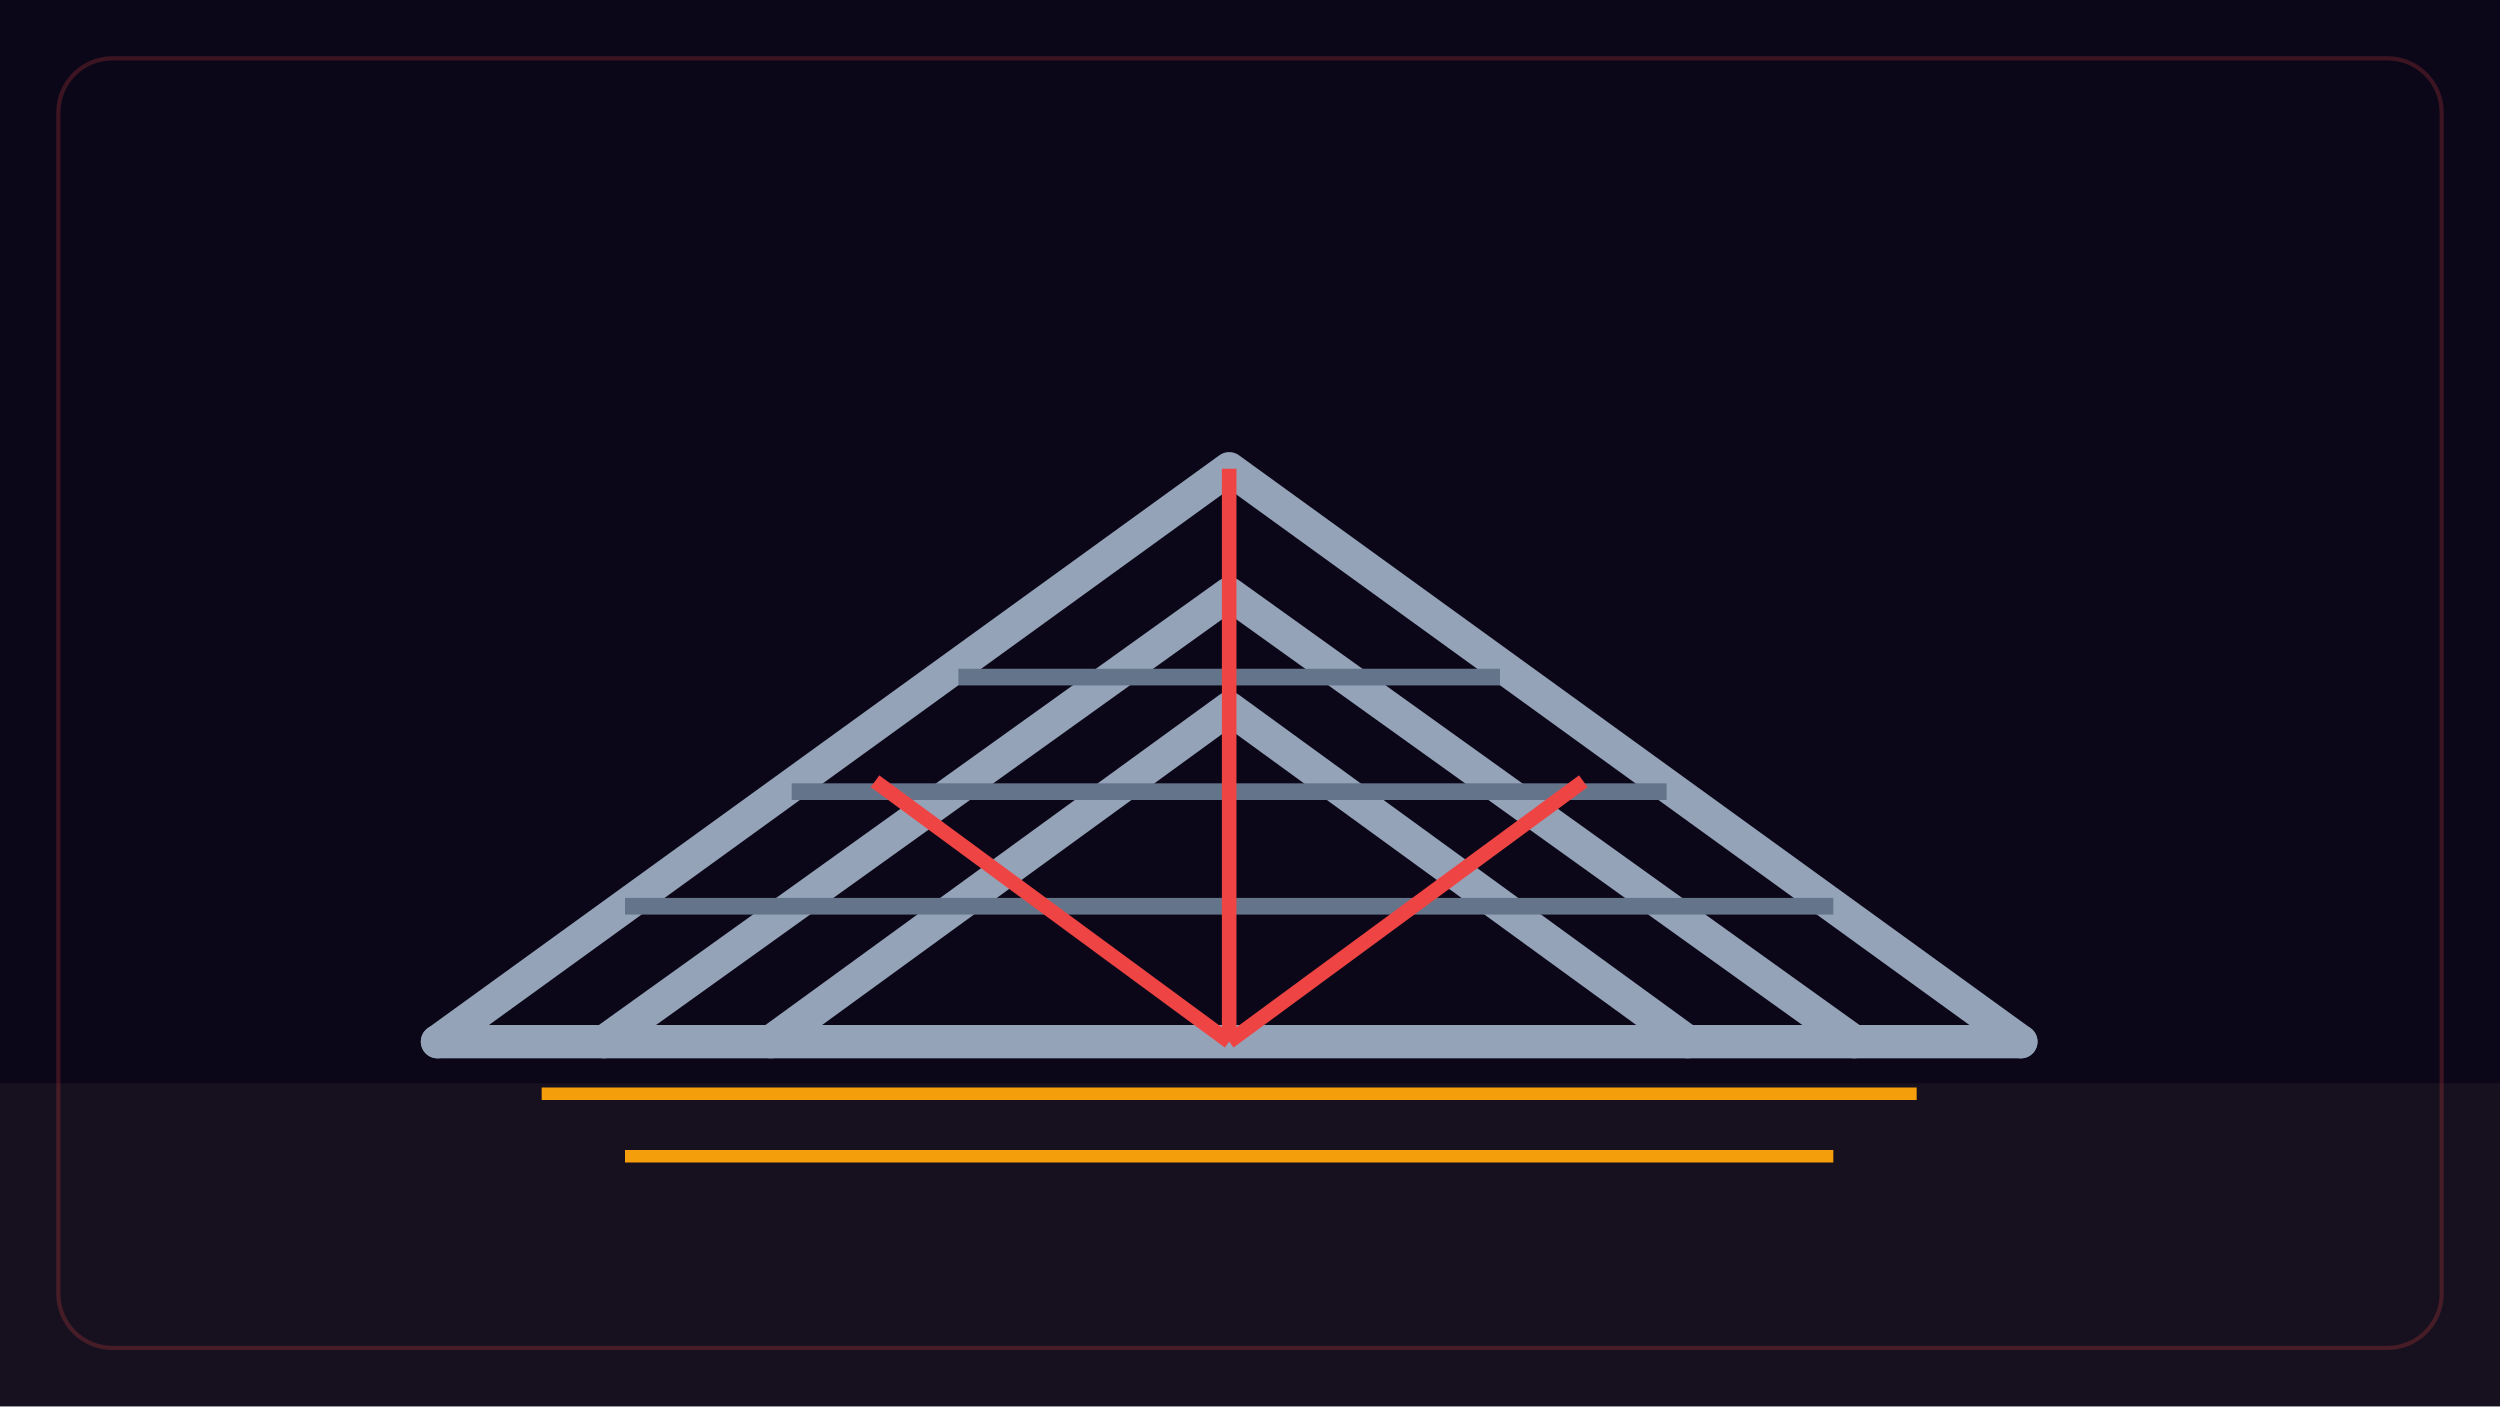
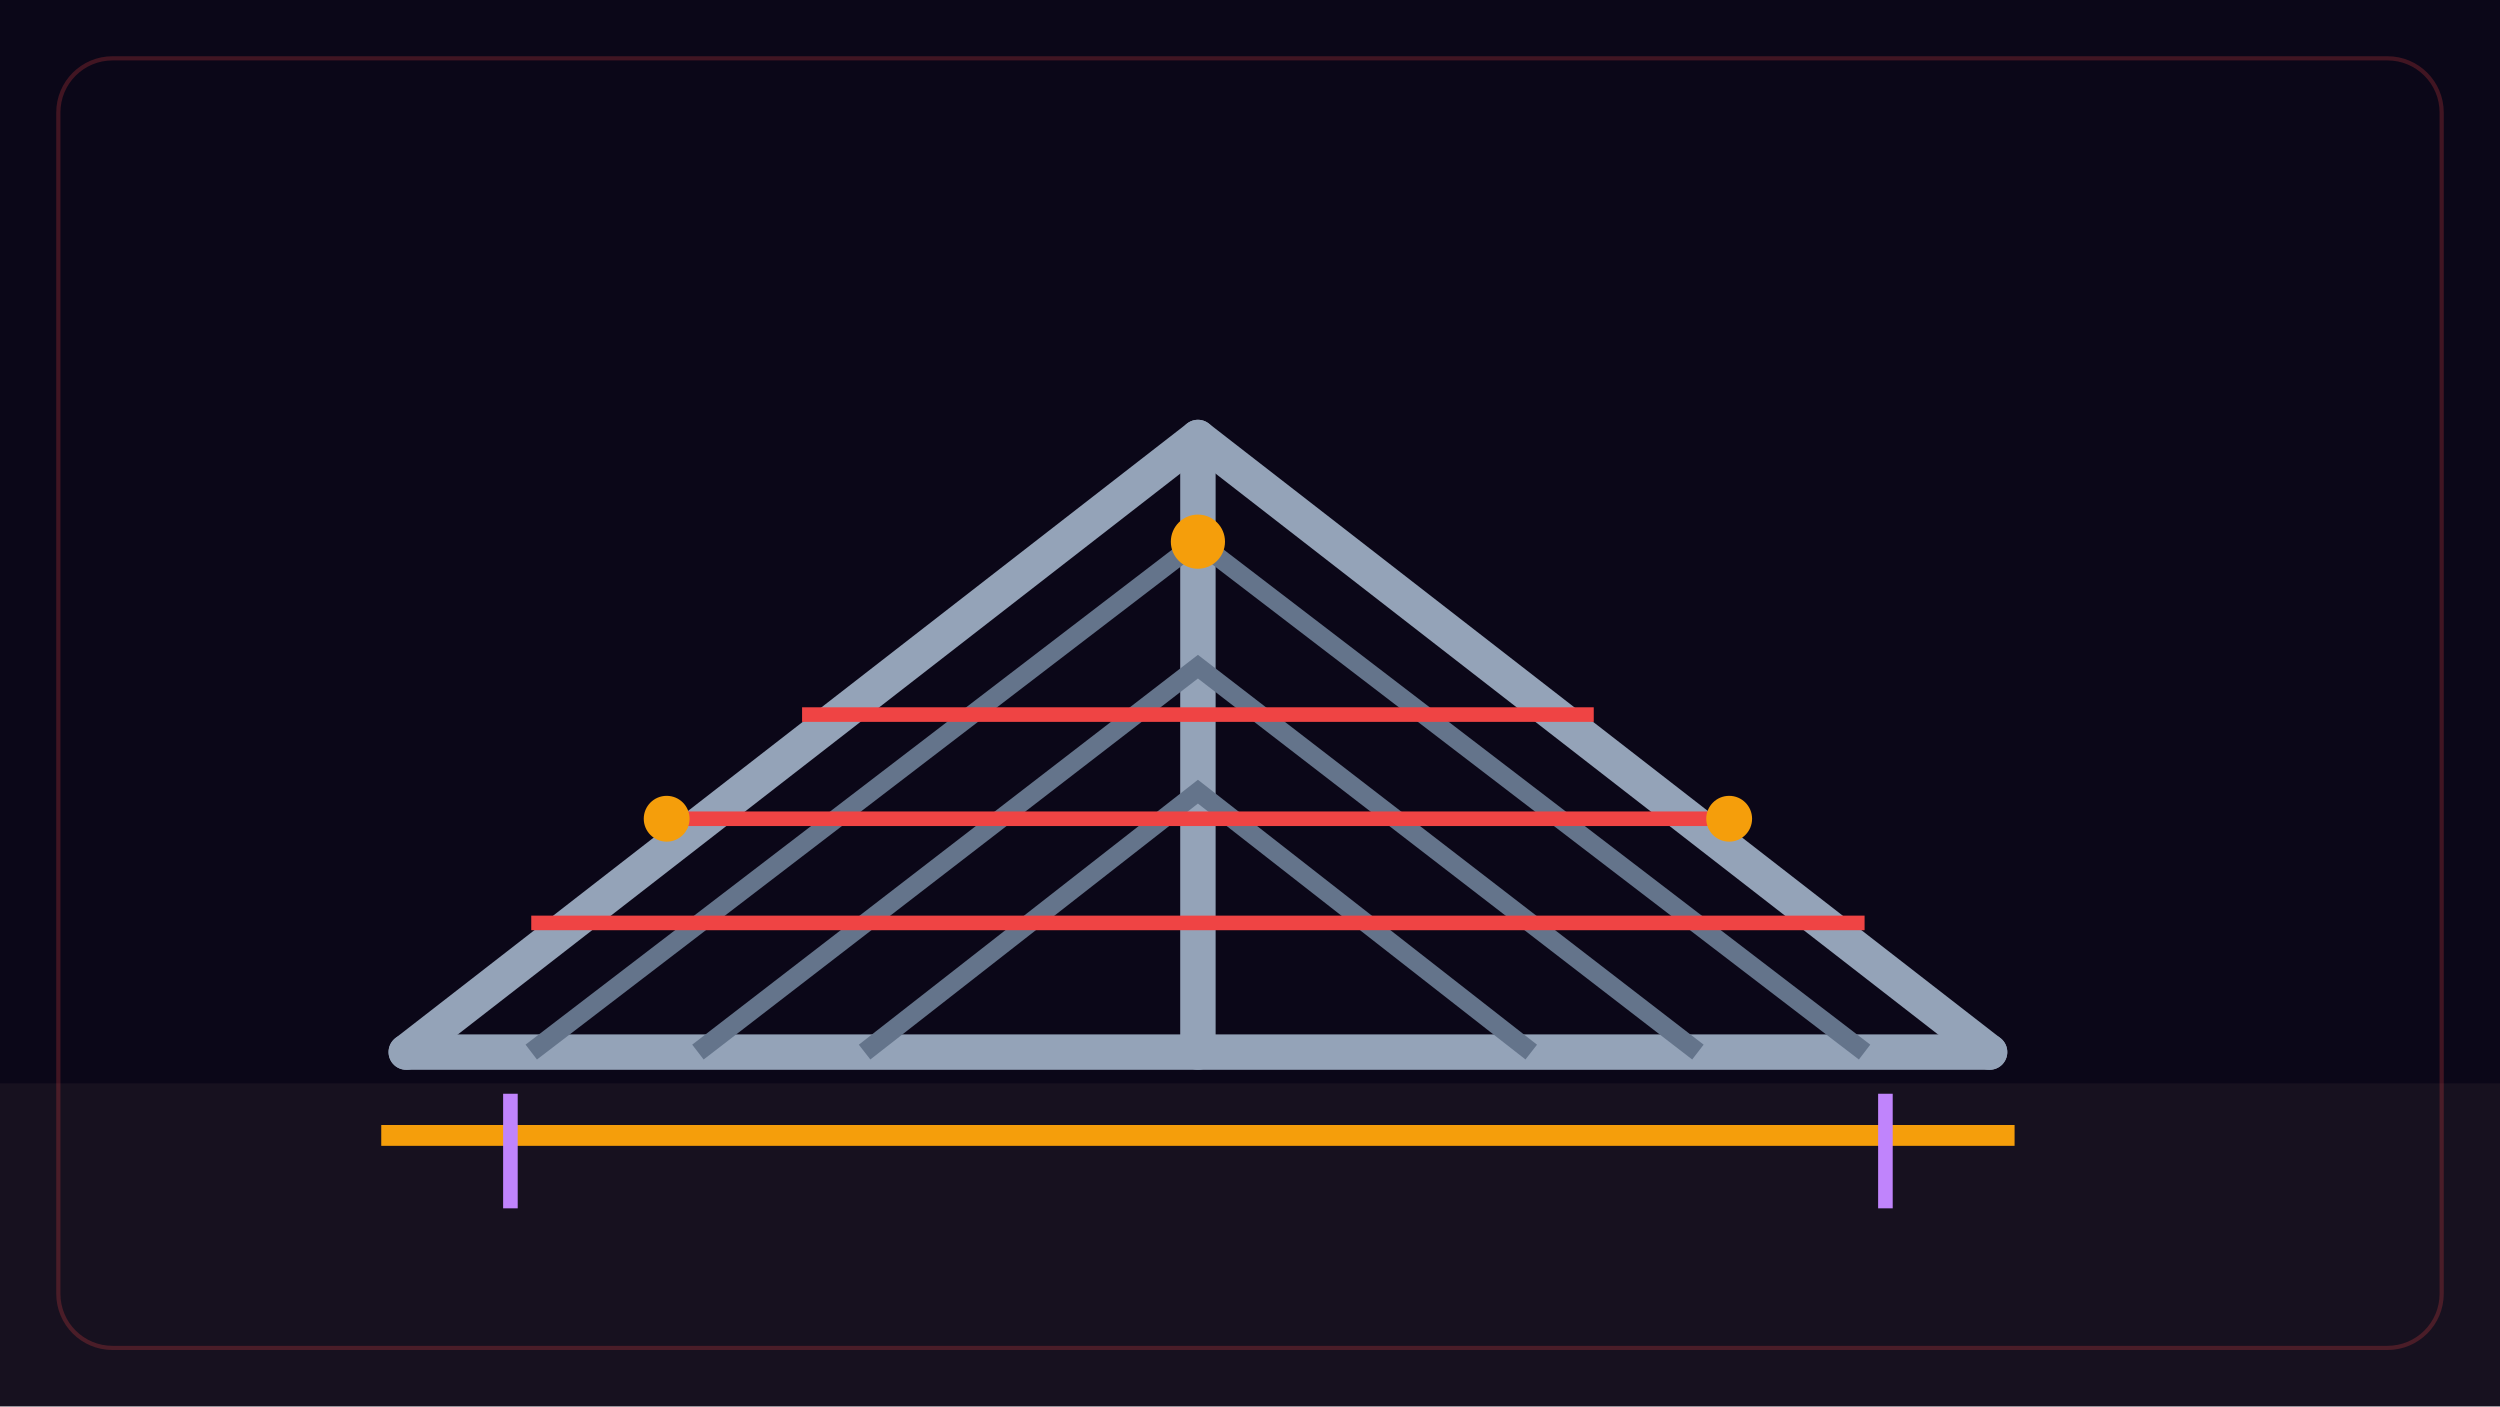
<svg xmlns="http://www.w3.org/2000/svg" viewBox="0 0 1200 675">
  <rect width="1200" height="675" fill="#0b0718" />
  <rect y="520" width="1200" height="155" fill="#17111f" />
-   <g transform="translate(120 105)">
-     <g stroke="#94a3b8" stroke-width="16" stroke-linecap="round" stroke-linejoin="round" fill="none">
-       <path d="M90 395L470 120L850 395" />
-       <path d="M170 395L470 180L770 395" />
-       <path d="M250 395L470 235L690 395" />
-       <path d="M90 395h760" />
+   <g transform="translate(105 95)">
+     <g stroke="#94a3b8" stroke-width="17" stroke-linecap="round" stroke-linejoin="round" fill="none">
+       <path d="M90 410L470 115L850 410" />
+       <path d="M90 410h760" />
+       <path d="M470 115v295" />
    </g>
-     <g stroke="#64748b" stroke-width="8">
-       <path d="M180 330h580M260 275h420M340 220h260" />
+     <g stroke="#64748b" stroke-width="9" fill="none">
+       <path d="M150 410l320-245 320 245" />
+       <path d="M230 410l240-185 240 185" />
+       <path d="M310 410l160-125 160 125" />
    </g>
    <g stroke="#ef4444" stroke-width="7">
-       <path d="M470 120v275M300 270l170 125M640 270l-170 125" />
+       <path d="M150 348h640M215 298h510M280 248h380" />
    </g>
-     <g stroke="#f59e0b" stroke-width="6">
-       <path d="M140 420h660" />
-       <path d="M180 450h580" />
+     <g fill="#f59e0b">
+       <circle cx="470" cy="165" r="13" />
+       <circle cx="215" cy="298" r="11" />
+       <circle cx="725" cy="298" r="11" />
+     </g>
+     <path d="M78 450h784" stroke="#f59e0b" stroke-width="10" />
+     <g stroke="#c084fc" stroke-width="7">
+       <path d="M140 430v55M800 430v55" />
    </g>
  </g>
-   <rect x="28" y="28" width="1144" height="619" rx="26" fill="none" stroke="#ef4444" stroke-opacity=".22" stroke-width="2" />
+   <rect x="28" y="28" width="1144" height="619" rx="26" fill="none" stroke="#ef4444" stroke-opacity=".24" stroke-width="2" />
</svg>
